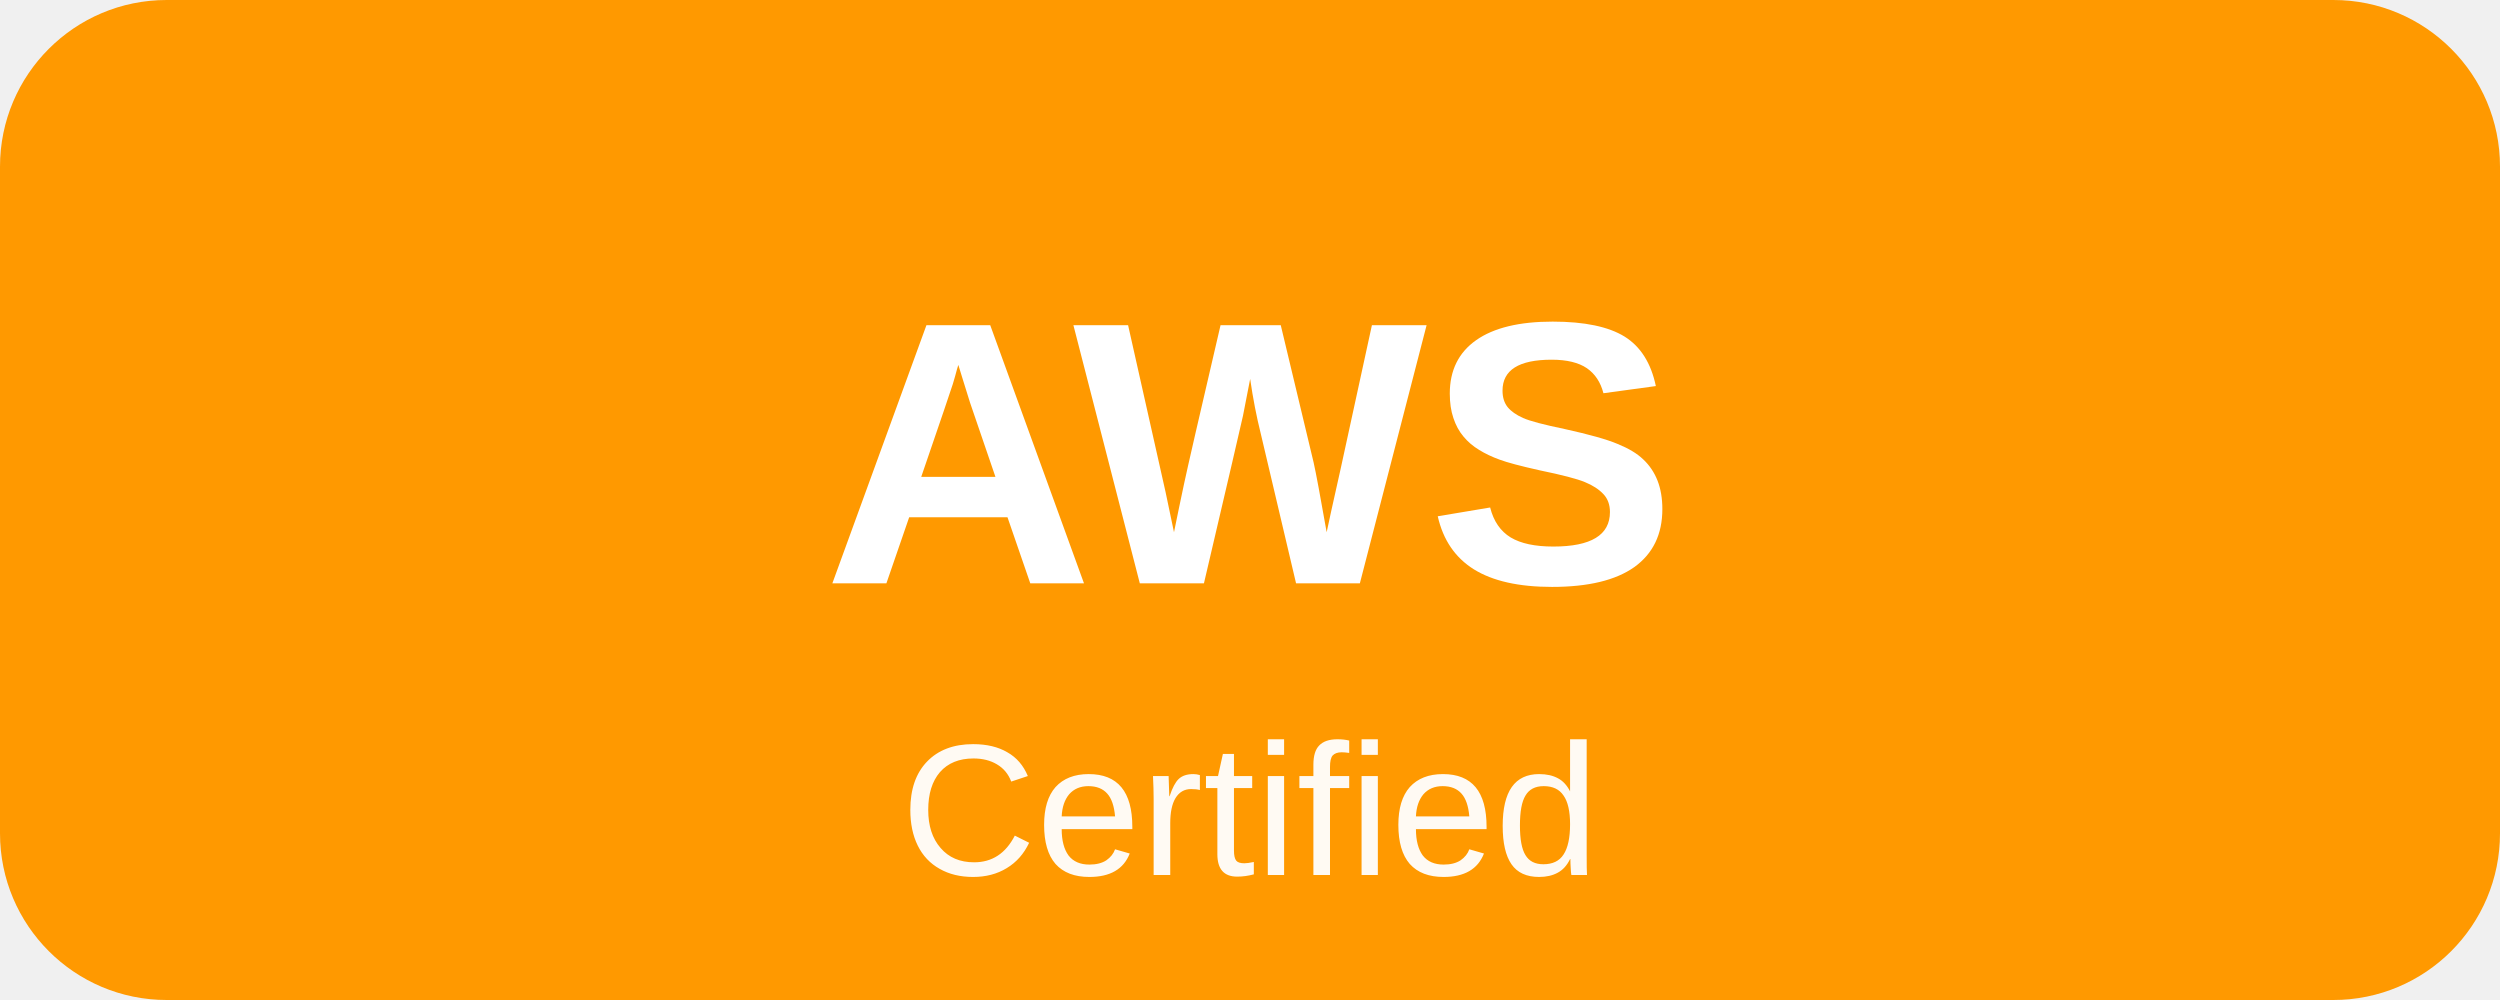
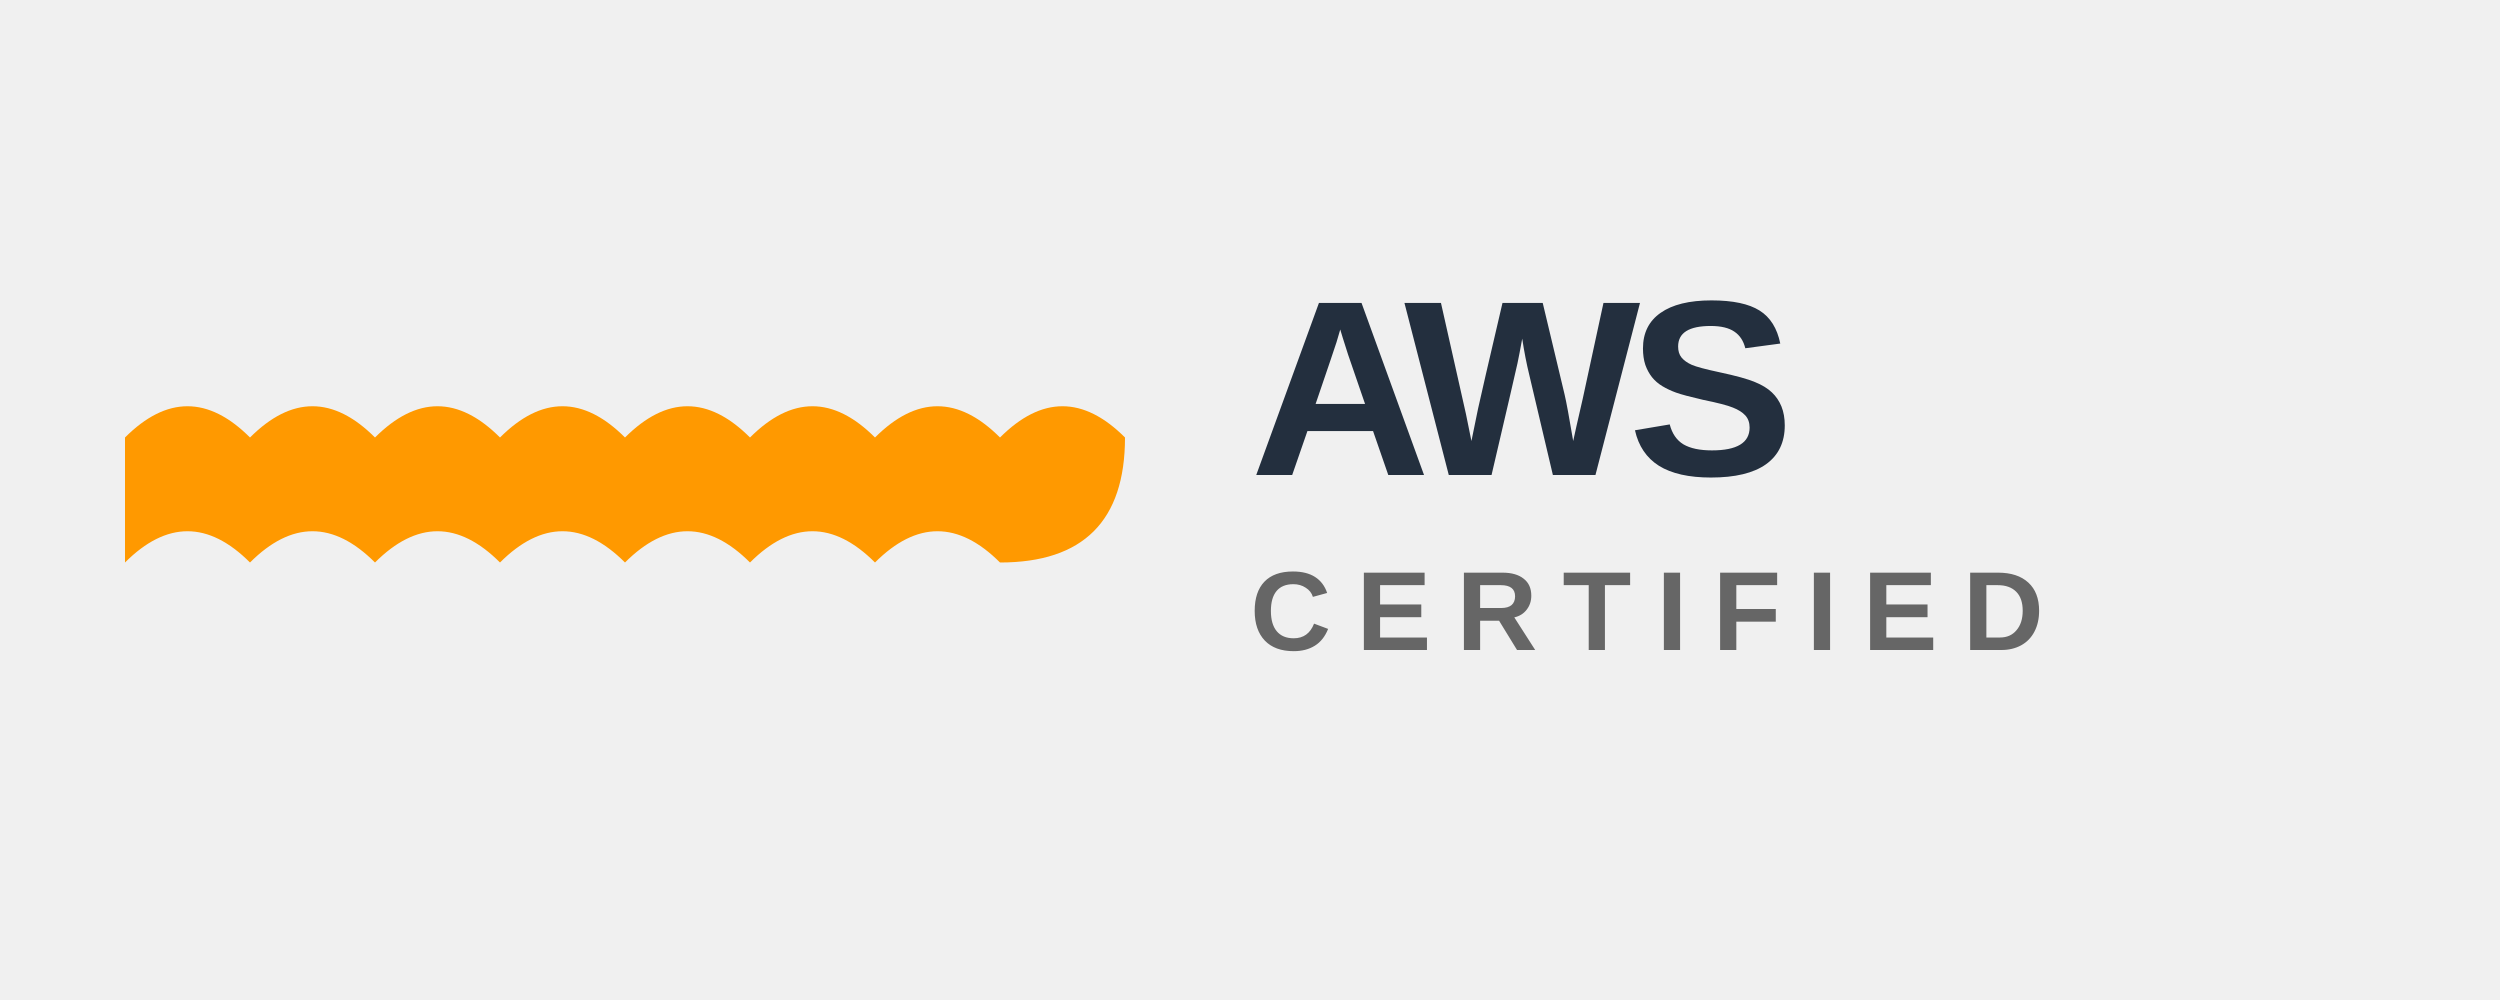
- <svg xmlns="http://www.w3.org/2000/svg" viewBox="0 0 120 48" width="120" height="48" role="img" aria-label="AWS Certified">
-   <defs>
-     <linearGradient id="awsGrad" x1="0%" y1="0%" x2="100%" y2="100%">
-       <stop offset="0%" style="stop-color:#FF9900" />
-       <stop offset="100%" style="stop-color:#F90" />
-     </linearGradient>
-   </defs>
-   <rect width="120" height="48" rx="8" fill="url(#awsGrad)" />
-   <text x="60" y="28" font-family="Arial, sans-serif" font-size="18" font-weight="700" fill="white" text-anchor="middle">AWS</text>
-   <text x="60" y="42" font-family="Arial, sans-serif" font-size="9" fill="rgba(255,255,255,0.95)" text-anchor="middle">Certified</text>
+ <svg xmlns="http://www.w3.org/2000/svg" viewBox="0 0 200 60" width="120" height="48">
+   <g>
+     <path d="M10 25 Q15 20 20 25 Q25 20 30 25 Q35 20 40 25 Q45 20 50 25 Q55 20 60 25 Q65 20 70 25 Q75 20 80 25 Q85 20 90 25 Q90 35 80 35 Q75 30 70 35 Q65 30 60 35 Q55 30 50 35 Q45 30 40 35 Q35 30 30 35 Q25 30 20 35 Q15 30 10 35 Z" fill="#FF9900" />
+     <text x="100" y="28" font-family="Arial, sans-serif" font-size="20" font-weight="700" fill="#232F3E" letter-spacing="-1">AWS</text>
+     <text x="100" y="42" font-family="Arial, sans-serif" font-size="9" fill="#666" letter-spacing="2" font-weight="600">CERTIFIED</text>
+   </g>
</svg>
